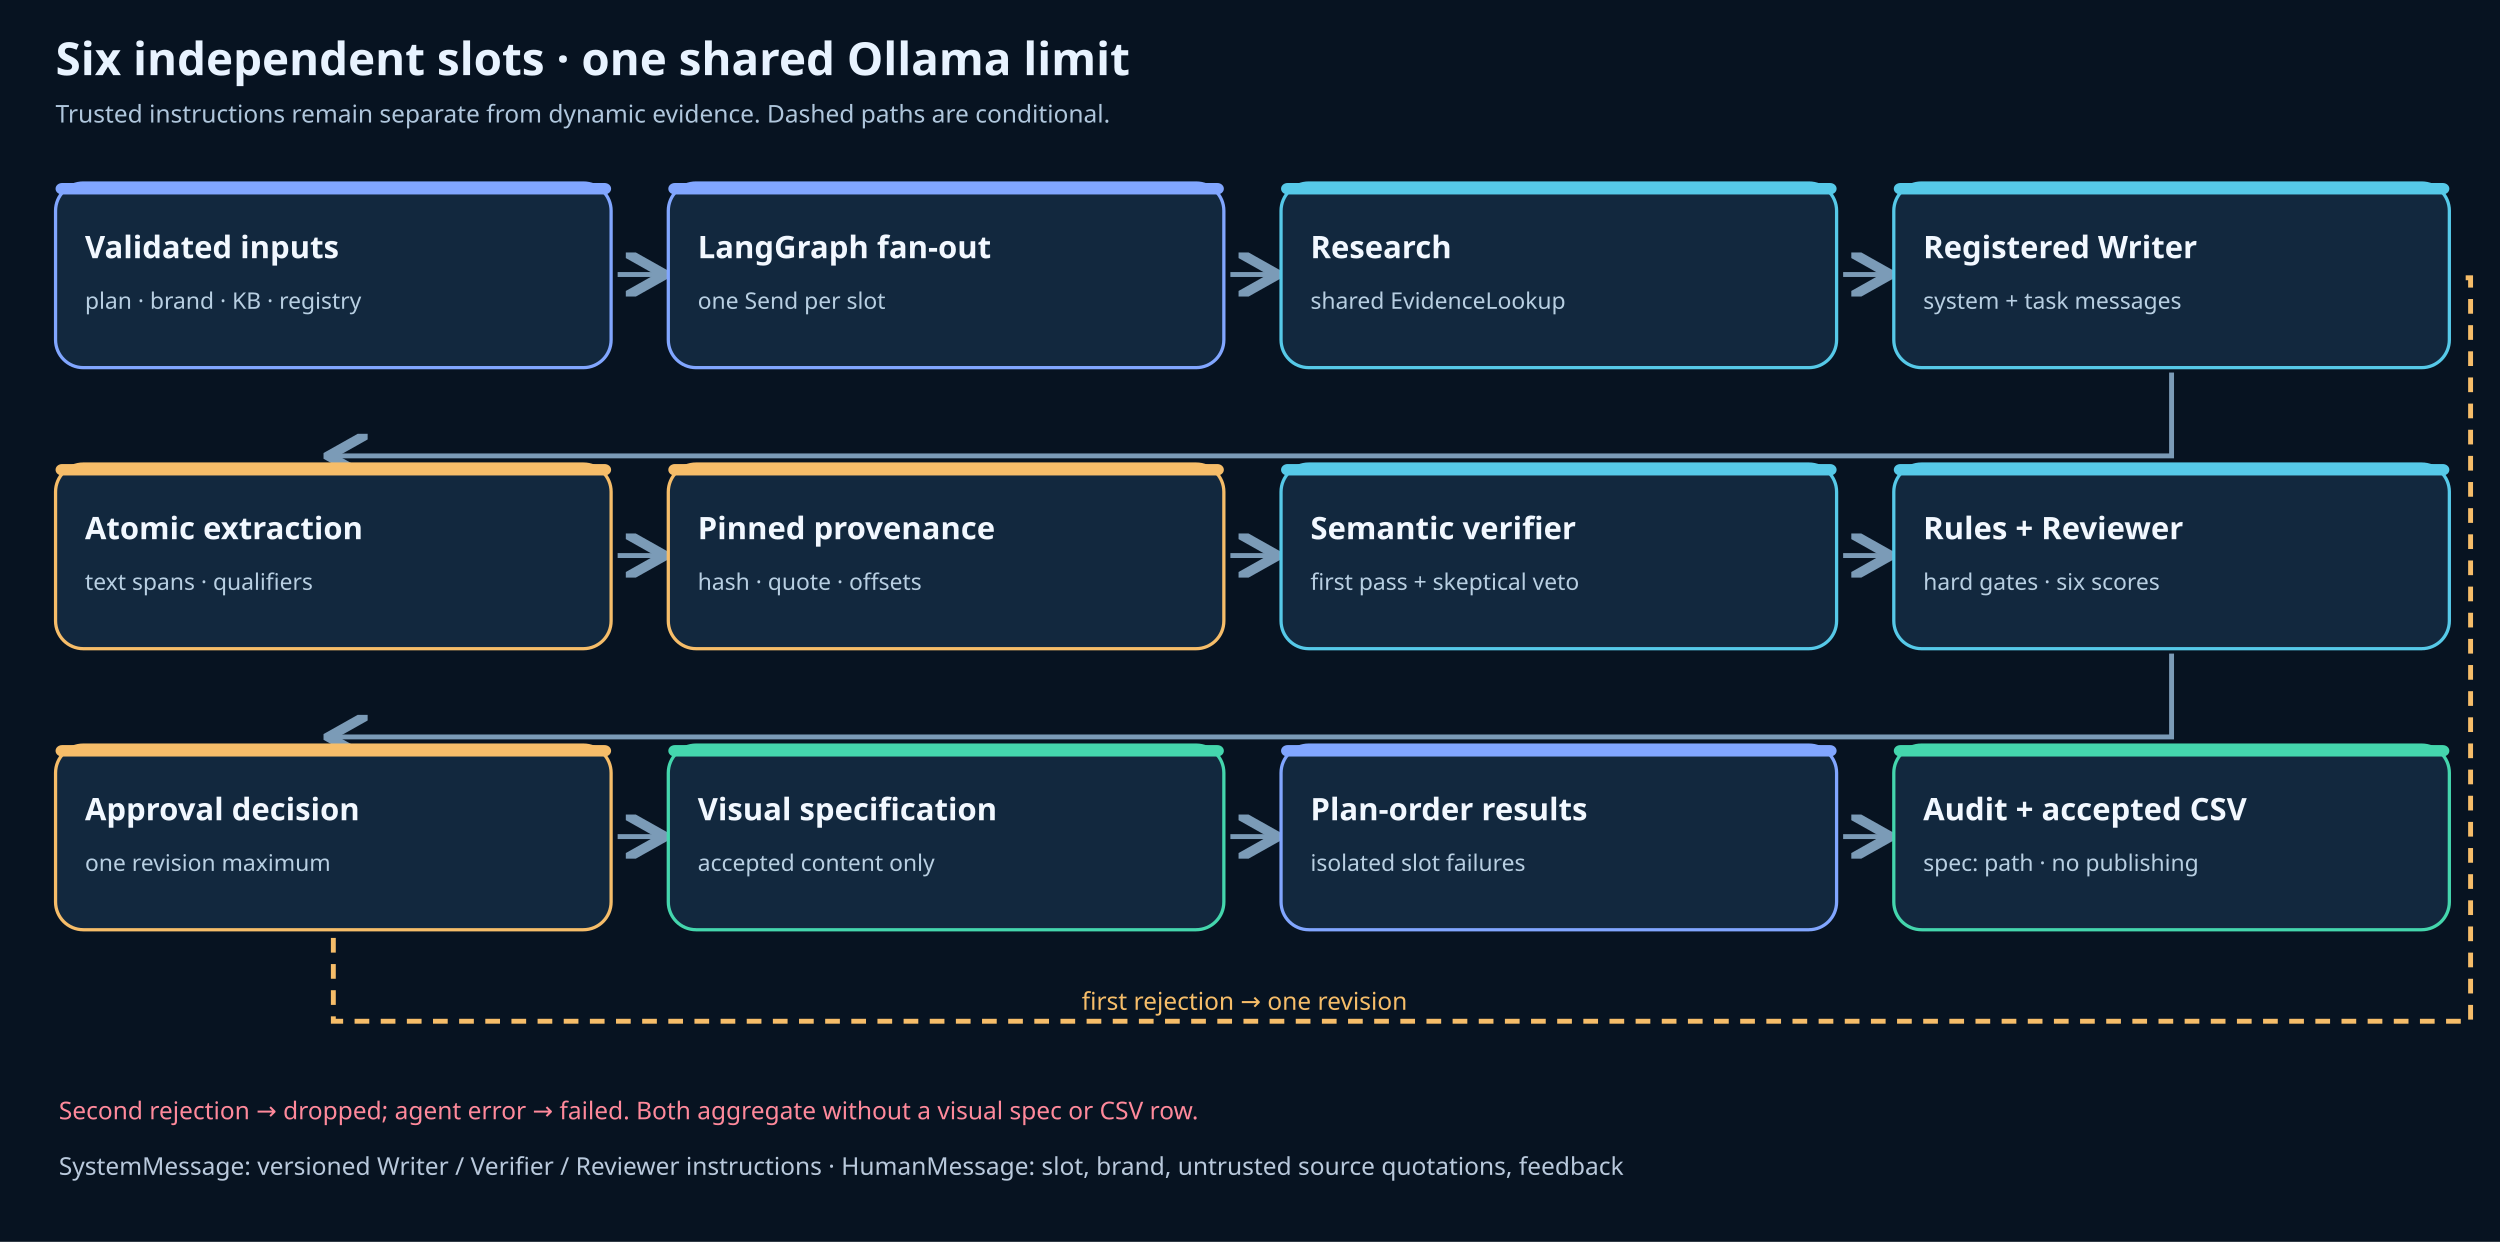
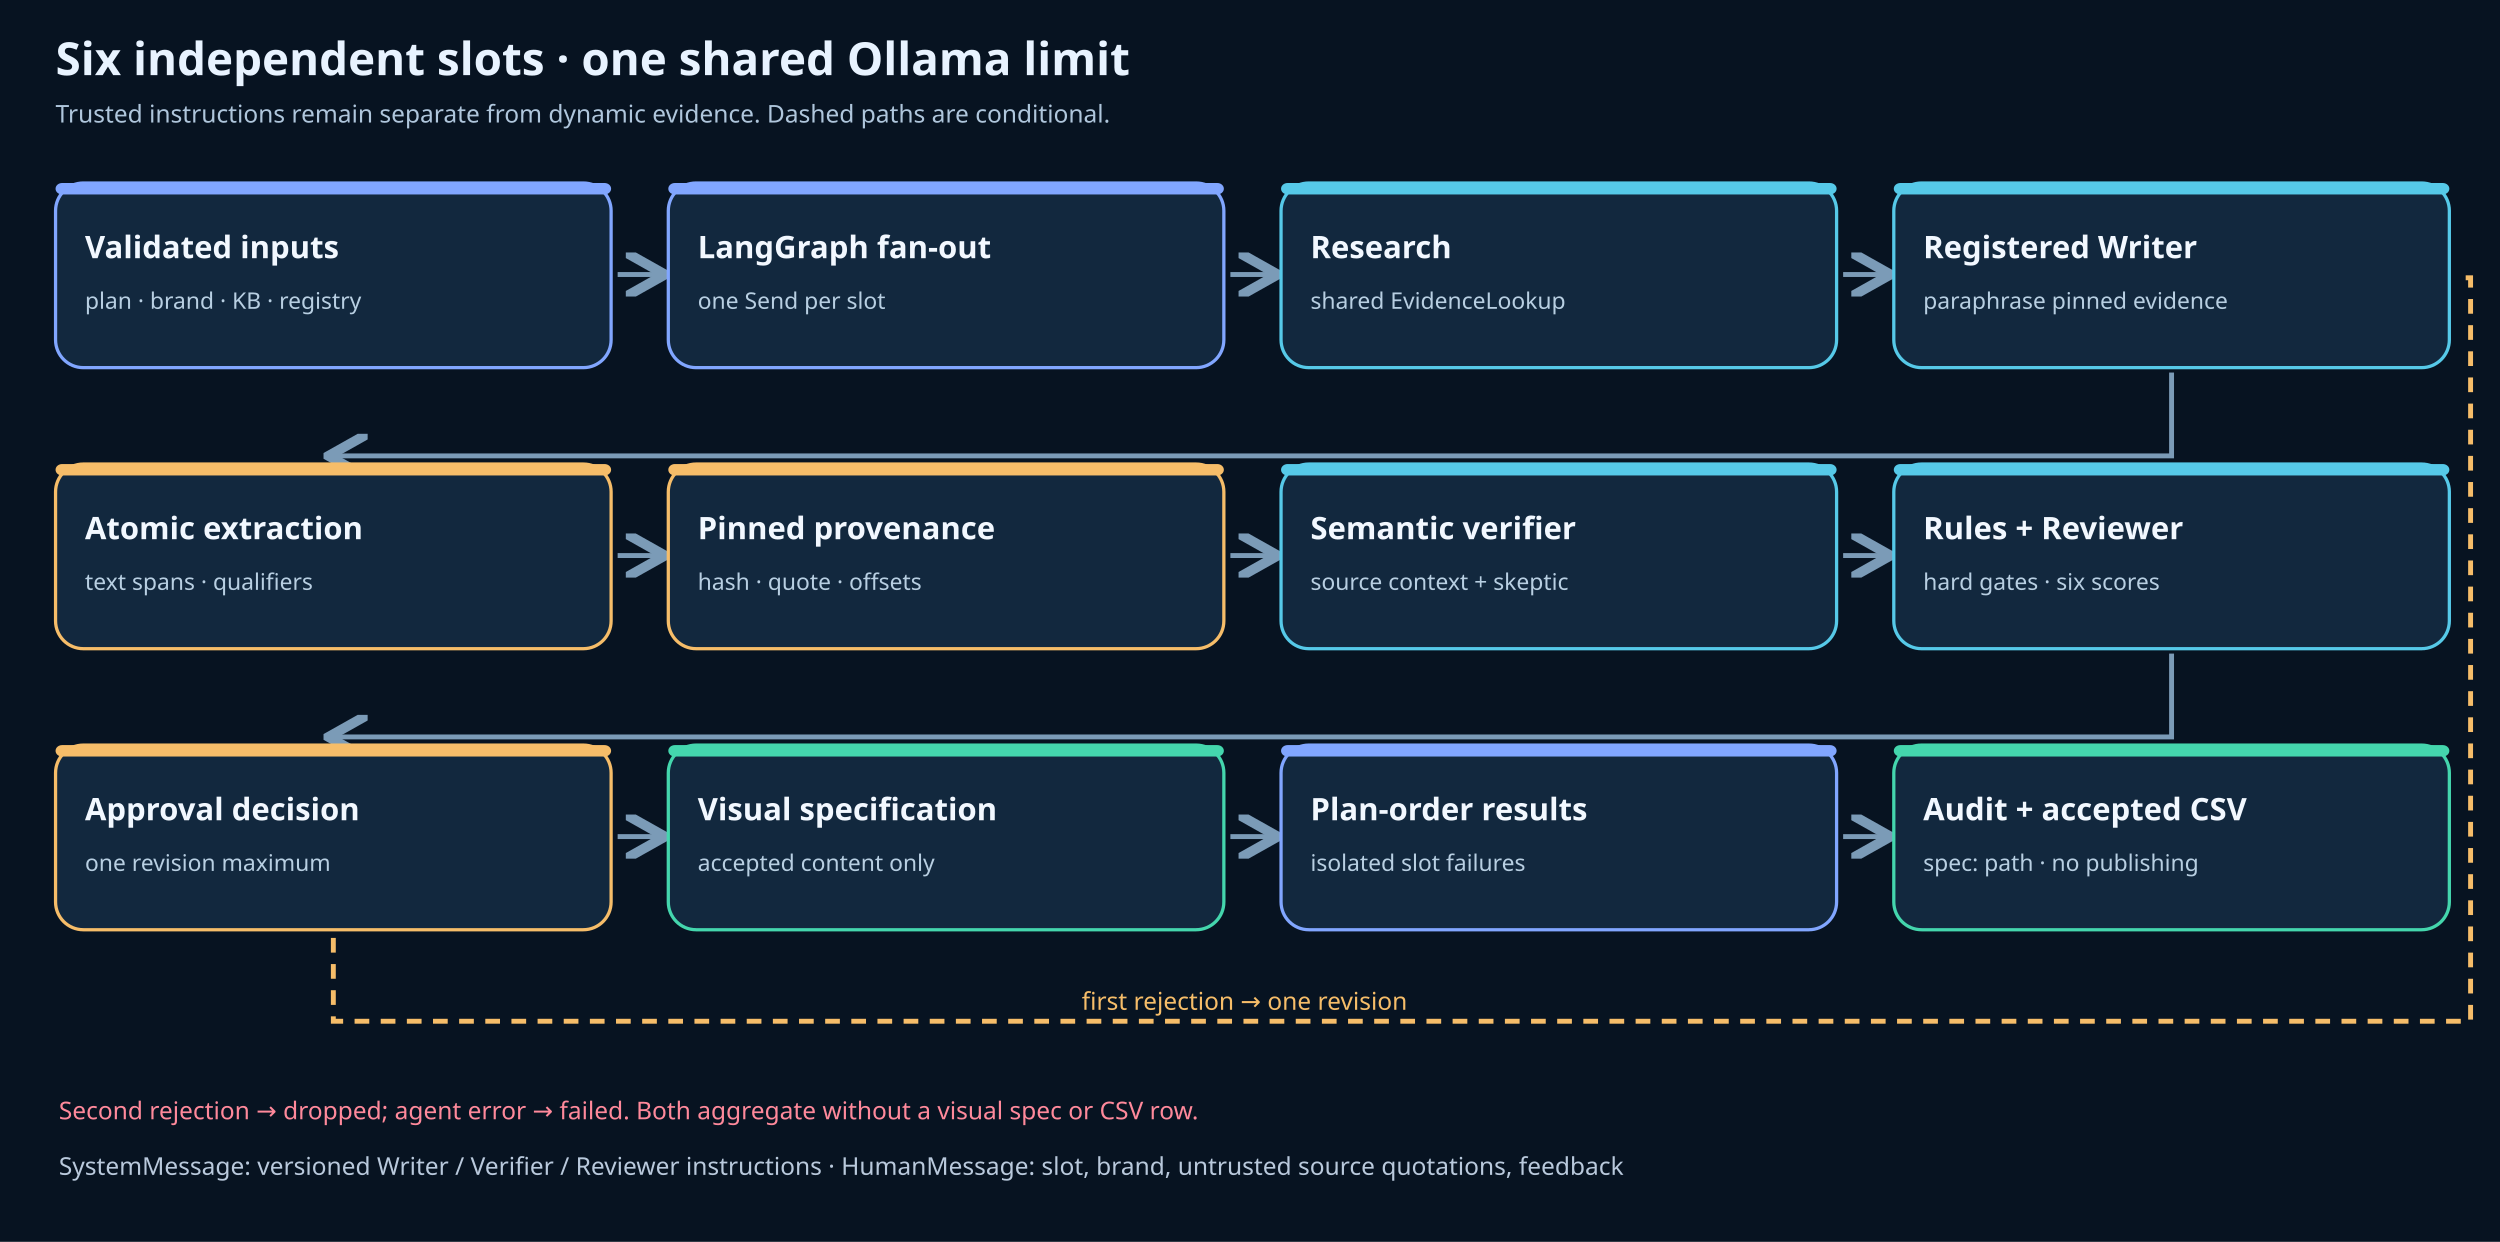
<svg xmlns="http://www.w3.org/2000/svg" viewBox="0 0 1530 760" role="img" aria-label="SanadSquad final LangGraph workflow">
  <rect width="1530" height="760" fill="#071321" />
  <text x="34" y="46" fill="#e8f3ff" font-family="system-ui" font-size="28" font-weight="700">Six independent slots · one shared Ollama limit</text>
  <text x="34" y="75" fill="#afc6dc" font-family="system-ui" font-size="15">Trusted instructions remain separate from dynamic evidence. Dashed paths are conditional.</text>
  <g data-node="inputs" tabindex="0" role="button" aria-label="Validated inputs">
    <rect x="34" y="112" width="340" height="113" rx="17" fill="#12283e" stroke="#81a6ff" stroke-width="2" />
    <rect x="34" y="112" width="340" height="7" rx="4" fill="#81a6ff" />
    <text x="52" y="158" fill="#f2f8ff" font-family="system-ui" font-size="19" font-weight="700">Validated inputs</text>
    <text x="52" y="189" fill="#b8cfe2" font-family="system-ui" font-size="14">plan · brand · KB · registry</text>
  </g>
  <path d="M378 168 H404" stroke="#7b9bb7" stroke-width="3" marker-end="url(#arrow)" />
  <g data-node="fanout" tabindex="0" role="button" aria-label="LangGraph fan-out">
    <rect x="409" y="112" width="340" height="113" rx="17" fill="#12283e" stroke="#81a6ff" stroke-width="2" />
    <rect x="409" y="112" width="340" height="7" rx="4" fill="#81a6ff" />
    <text x="427" y="158" fill="#f2f8ff" font-family="system-ui" font-size="19" font-weight="700">LangGraph fan-out</text>
    <text x="427" y="189" fill="#b8cfe2" font-family="system-ui" font-size="14">one Send per slot</text>
  </g>
  <path d="M753 168 H779" stroke="#7b9bb7" stroke-width="3" marker-end="url(#arrow)" />
  <g data-node="research" tabindex="0" role="button" aria-label="Research">
    <rect x="784" y="112" width="340" height="113" rx="17" fill="#12283e" stroke="#56c9e8" stroke-width="2" />
    <rect x="784" y="112" width="340" height="7" rx="4" fill="#56c9e8" />
    <text x="802" y="158" fill="#f2f8ff" font-family="system-ui" font-size="19" font-weight="700">Research</text>
    <text x="802" y="189" fill="#b8cfe2" font-family="system-ui" font-size="14">shared EvidenceLookup</text>
  </g>
  <path d="M1128 168 H1154" stroke="#7b9bb7" stroke-width="3" marker-end="url(#arrow)" />
  <g data-node="writer" tabindex="0" role="button" aria-label="Registered Writer">
    <rect x="1159" y="112" width="340" height="113" rx="17" fill="#12283e" stroke="#56c9e8" stroke-width="2" />
    <rect x="1159" y="112" width="340" height="7" rx="4" fill="#56c9e8" />
    <text x="1177" y="158" fill="#f2f8ff" font-family="system-ui" font-size="19" font-weight="700">Registered Writer</text>
-     <text x="1177" y="189" fill="#b8cfe2" font-family="system-ui" font-size="14">system + task messages</text>
+     <text x="1177" y="189" fill="#b8cfe2" font-family="system-ui" font-size="14">paraphrase pinned evidence</text>
  </g>
  <path d="M1329 228 V279 H204" fill="none" stroke="#7b9bb7" stroke-width="3" marker-end="url(#arrow)" />
  <g data-node="extract" tabindex="0" role="button" aria-label="Atomic extraction">
    <rect x="34" y="284" width="340" height="113" rx="17" fill="#12283e" stroke="#f6bd69" stroke-width="2" />
    <rect x="34" y="284" width="340" height="7" rx="4" fill="#f6bd69" />
    <text x="52" y="330" fill="#f2f8ff" font-family="system-ui" font-size="19" font-weight="700">Atomic extraction</text>
    <text x="52" y="361" fill="#b8cfe2" font-family="system-ui" font-size="14">text spans · qualifiers</text>
  </g>
  <path d="M378 340 H404" stroke="#7b9bb7" stroke-width="3" marker-end="url(#arrow)" />
  <g data-node="provenance" tabindex="0" role="button" aria-label="Pinned provenance">
    <rect x="409" y="284" width="340" height="113" rx="17" fill="#12283e" stroke="#f6bd69" stroke-width="2" />
    <rect x="409" y="284" width="340" height="7" rx="4" fill="#f6bd69" />
    <text x="427" y="330" fill="#f2f8ff" font-family="system-ui" font-size="19" font-weight="700">Pinned provenance</text>
    <text x="427" y="361" fill="#b8cfe2" font-family="system-ui" font-size="14">hash · quote · offsets</text>
  </g>
  <path d="M753 340 H779" stroke="#7b9bb7" stroke-width="3" marker-end="url(#arrow)" />
  <g data-node="semantic" tabindex="0" role="button" aria-label="Semantic verifier">
    <rect x="784" y="284" width="340" height="113" rx="17" fill="#12283e" stroke="#56c9e8" stroke-width="2" />
    <rect x="784" y="284" width="340" height="7" rx="4" fill="#56c9e8" />
    <text x="802" y="330" fill="#f2f8ff" font-family="system-ui" font-size="19" font-weight="700">Semantic verifier</text>
-     <text x="802" y="361" fill="#b8cfe2" font-family="system-ui" font-size="14">first pass + skeptical veto</text>
+     <text x="802" y="361" fill="#b8cfe2" font-family="system-ui" font-size="14">source context + skeptic</text>
  </g>
  <path d="M1128 340 H1154" stroke="#7b9bb7" stroke-width="3" marker-end="url(#arrow)" />
  <g data-node="evaluate" tabindex="0" role="button" aria-label="Rules + Reviewer">
    <rect x="1159" y="284" width="340" height="113" rx="17" fill="#12283e" stroke="#56c9e8" stroke-width="2" />
    <rect x="1159" y="284" width="340" height="7" rx="4" fill="#56c9e8" />
    <text x="1177" y="330" fill="#f2f8ff" font-family="system-ui" font-size="19" font-weight="700">Rules + Reviewer</text>
    <text x="1177" y="361" fill="#b8cfe2" font-family="system-ui" font-size="14">hard gates · six scores</text>
  </g>
  <path d="M1329 400 V451 H204" fill="none" stroke="#7b9bb7" stroke-width="3" marker-end="url(#arrow)" />
  <g data-node="decision" tabindex="0" role="button" aria-label="Approval decision">
    <rect x="34" y="456" width="340" height="113" rx="17" fill="#12283e" stroke="#f6bd69" stroke-width="2" />
    <rect x="34" y="456" width="340" height="7" rx="4" fill="#f6bd69" />
    <text x="52" y="502" fill="#f2f8ff" font-family="system-ui" font-size="19" font-weight="700">Approval decision</text>
    <text x="52" y="533" fill="#b8cfe2" font-family="system-ui" font-size="14">one revision maximum</text>
  </g>
  <path d="M378 512 H404" stroke="#7b9bb7" stroke-width="3" marker-end="url(#arrow)" />
  <g data-node="visual" tabindex="0" role="button" aria-label="Visual specification">
    <rect x="409" y="456" width="340" height="113" rx="17" fill="#12283e" stroke="#44d6ad" stroke-width="2" />
    <rect x="409" y="456" width="340" height="7" rx="4" fill="#44d6ad" />
    <text x="427" y="502" fill="#f2f8ff" font-family="system-ui" font-size="19" font-weight="700">Visual specification</text>
    <text x="427" y="533" fill="#b8cfe2" font-family="system-ui" font-size="14">accepted content only</text>
  </g>
  <path d="M753 512 H779" stroke="#7b9bb7" stroke-width="3" marker-end="url(#arrow)" />
  <g data-node="aggregate" tabindex="0" role="button" aria-label="Plan-order results">
    <rect x="784" y="456" width="340" height="113" rx="17" fill="#12283e" stroke="#81a6ff" stroke-width="2" />
    <rect x="784" y="456" width="340" height="7" rx="4" fill="#81a6ff" />
    <text x="802" y="502" fill="#f2f8ff" font-family="system-ui" font-size="19" font-weight="700">Plan-order results</text>
    <text x="802" y="533" fill="#b8cfe2" font-family="system-ui" font-size="14">isolated slot failures</text>
  </g>
  <path d="M1128 512 H1154" stroke="#7b9bb7" stroke-width="3" marker-end="url(#arrow)" />
  <g data-node="export" tabindex="0" role="button" aria-label="Audit + accepted CSV">
    <rect x="1159" y="456" width="340" height="113" rx="17" fill="#12283e" stroke="#44d6ad" stroke-width="2" />
    <rect x="1159" y="456" width="340" height="7" rx="4" fill="#44d6ad" />
    <text x="1177" y="502" fill="#f2f8ff" font-family="system-ui" font-size="19" font-weight="700">Audit + accepted CSV</text>
    <text x="1177" y="533" fill="#b8cfe2" font-family="system-ui" font-size="14">spec: path · no publishing</text>
  </g>
  <defs>
    <marker id="arrow" markerWidth="9" markerHeight="9" refX="7" refY="4.5" orient="auto">
      <path d="M0 0 L8 4.5 L0 9" fill="none" stroke="#7b9bb7" stroke-width="2" />
    </marker>
  </defs>
  <path d="M204 574 V625 H1512 V170 H1504" fill="none" stroke="#f6bd69" stroke-width="3" stroke-dasharray="9 7" />
  <text x="662" y="618" fill="#f6bd69" font-family="system-ui" font-size="15">first rejection → one revision</text>
  <text x="36" y="685" fill="#ff899b" font-family="system-ui" font-size="15">Second rejection → dropped; agent error → failed. Both aggregate without a visual spec or CSV row.</text>
  <text x="36" y="719" fill="#b9c9dc" font-family="system-ui" font-size="15">SystemMessage: versioned Writer / Verifier / Reviewer instructions · HumanMessage: slot, brand, untrusted source quotations, feedback</text>
</svg>
